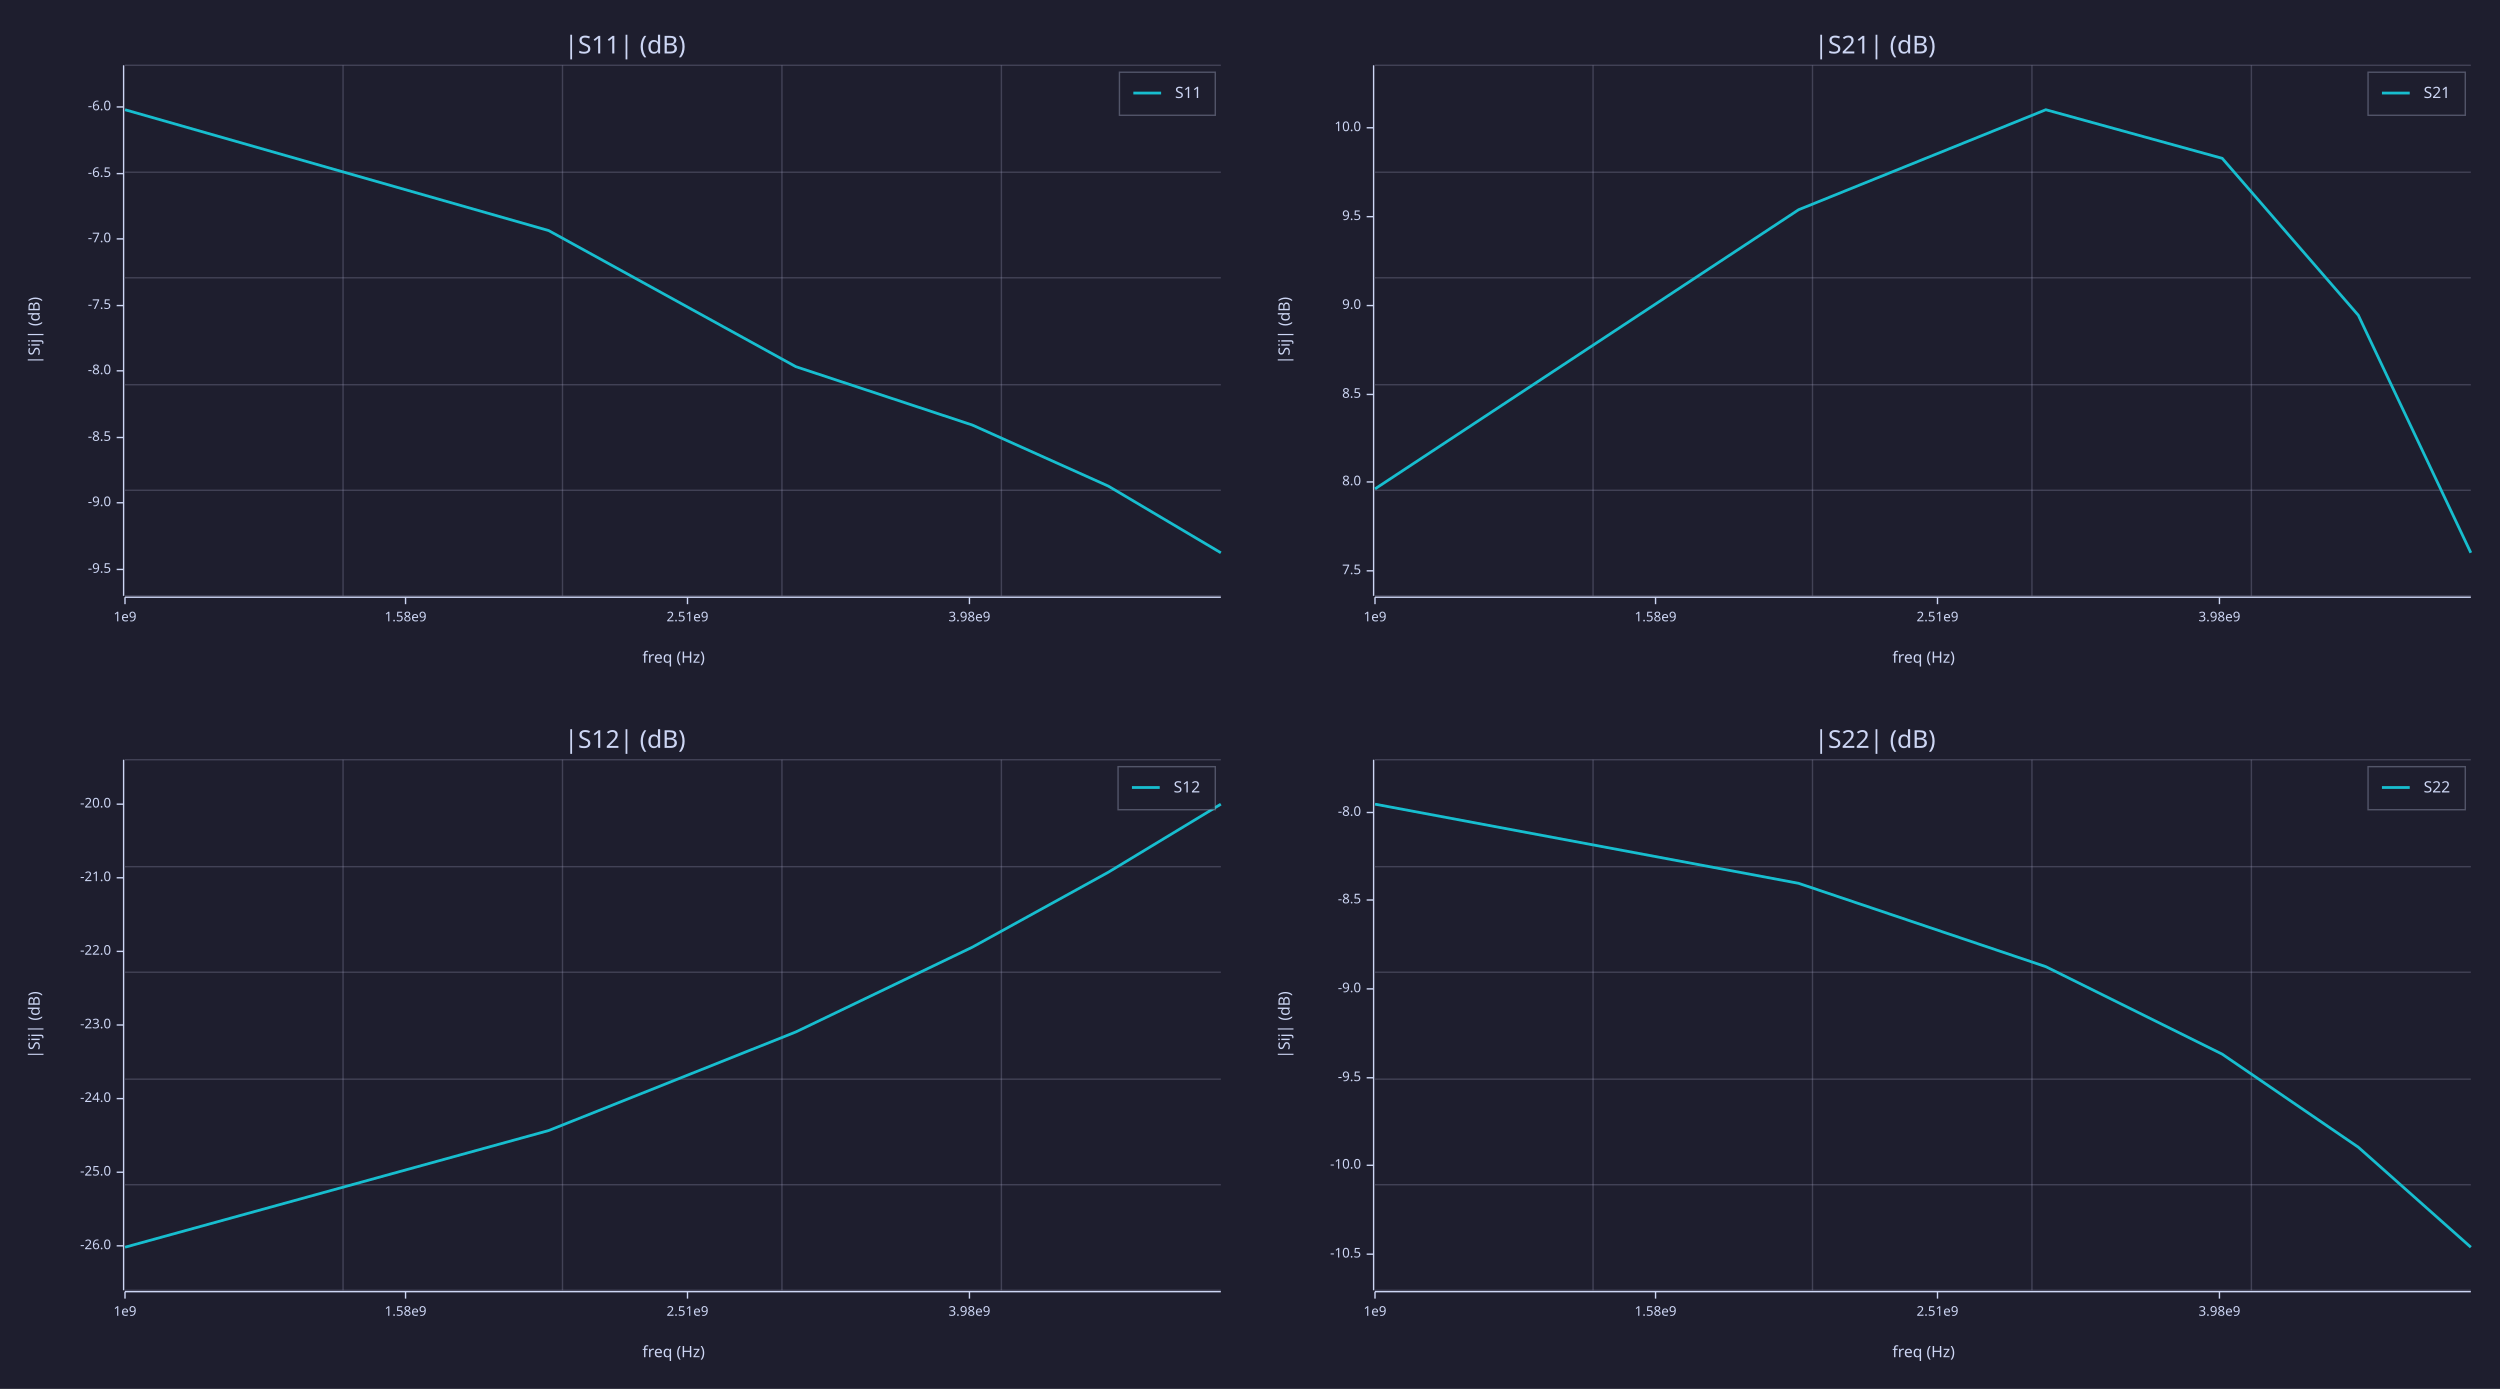
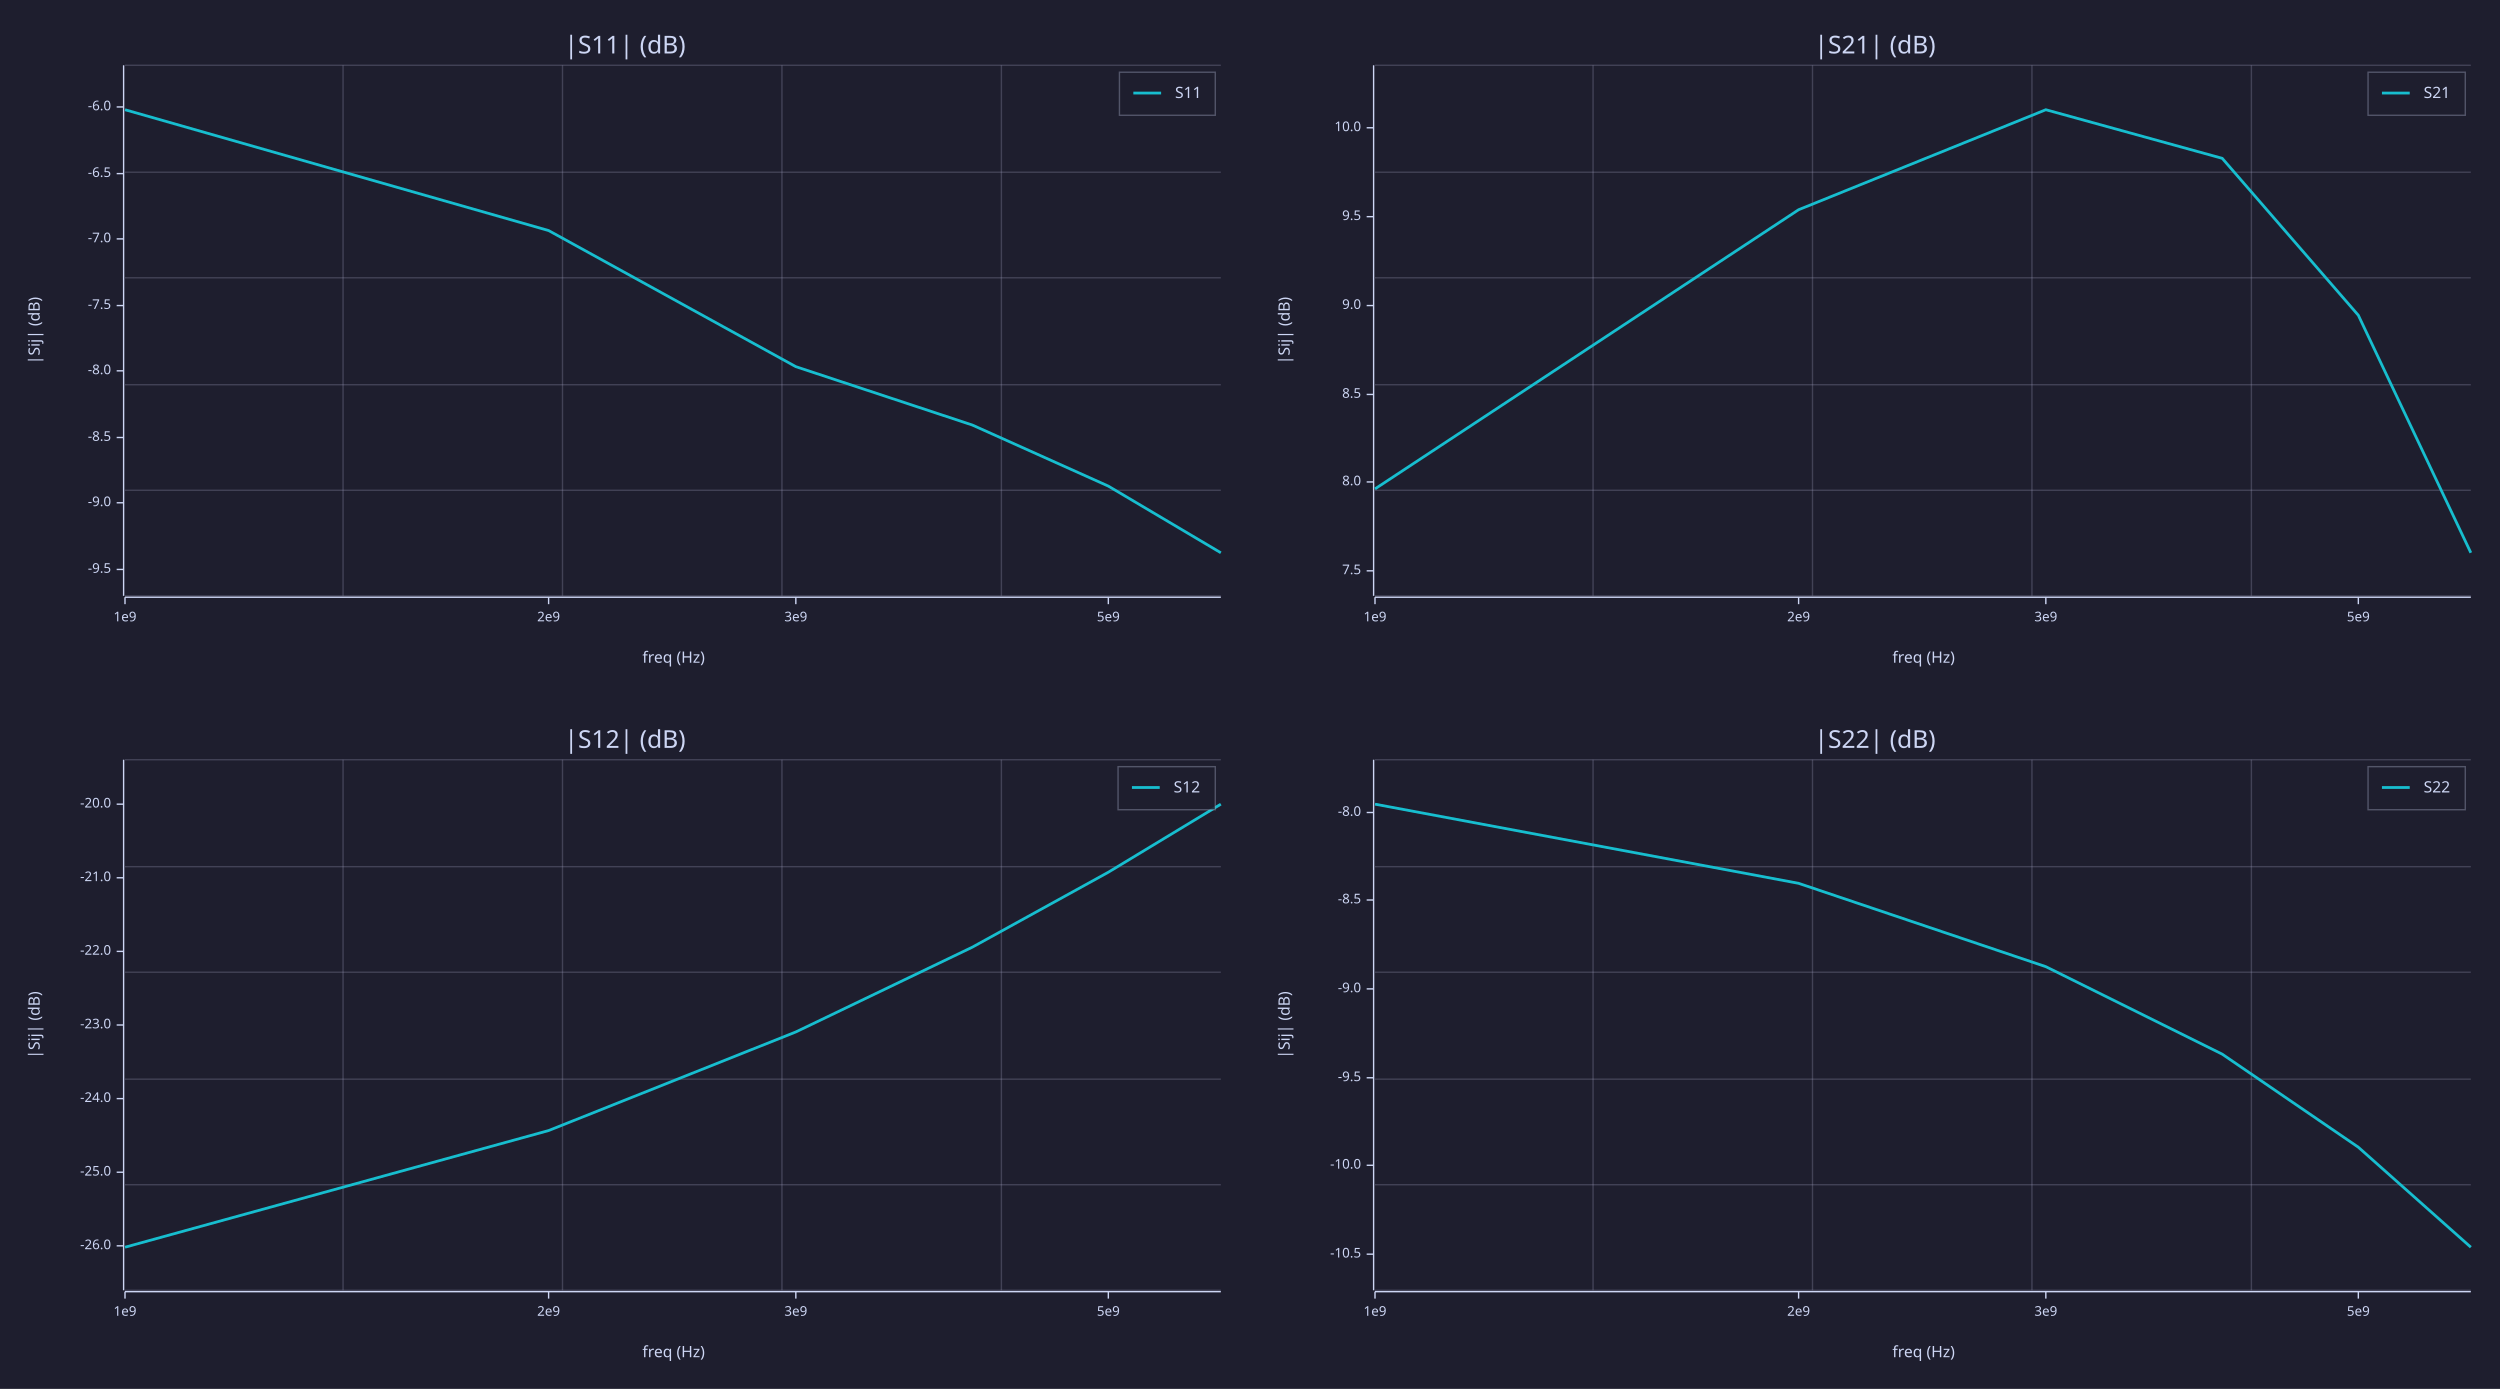
<svg xmlns="http://www.w3.org/2000/svg" width="1800" height="1000" viewBox="0 0 1800 1000">
  <rect x="0" y="0" width="1800" height="1000" opacity="1" fill="#1E1E2E" stroke="none" />
  <text x="450" y="25" dy="0.76em" text-anchor="middle" font-family="sans-serif" font-size="17.742" opacity="1" fill="#CDD6F4">
|S11| (dB)
</text>
  <text x="20" y="238" dy="0.76em" text-anchor="middle" font-family="sans-serif" font-size="11.29" opacity="1" fill="#CDD6F4" transform="rotate(270, 20, 238)">
|Sij| (dB)
</text>
  <text x="485" y="480" dy="-0.5ex" text-anchor="middle" font-family="sans-serif" font-size="11.29" opacity="1" fill="#CDD6F4">
freq (Hz)
</text>
  <polyline fill="none" opacity="1" stroke="#CDD6F4" stroke-width="1" points="89,47 89,429 " />
  <text x="80" y="410" dy="0.5ex" text-anchor="end" font-family="sans-serif" font-size="9.677" opacity="1" fill="#CDD6F4">
-9.5
</text>
  <polyline fill="none" opacity="1" stroke="#CDD6F4" stroke-width="1" points="84,410 89,410 " />
  <text x="80" y="362" dy="0.5ex" text-anchor="end" font-family="sans-serif" font-size="9.677" opacity="1" fill="#CDD6F4">
-9.0
</text>
  <polyline fill="none" opacity="1" stroke="#CDD6F4" stroke-width="1" points="84,362 89,362 " />
  <text x="80" y="315" dy="0.5ex" text-anchor="end" font-family="sans-serif" font-size="9.677" opacity="1" fill="#CDD6F4">
-8.5
</text>
  <polyline fill="none" opacity="1" stroke="#CDD6F4" stroke-width="1" points="84,315 89,315 " />
  <text x="80" y="267" dy="0.5ex" text-anchor="end" font-family="sans-serif" font-size="9.677" opacity="1" fill="#CDD6F4">
-8.0
</text>
  <polyline fill="none" opacity="1" stroke="#CDD6F4" stroke-width="1" points="84,267 89,267 " />
  <text x="80" y="220" dy="0.5ex" text-anchor="end" font-family="sans-serif" font-size="9.677" opacity="1" fill="#CDD6F4">
-7.5
</text>
  <polyline fill="none" opacity="1" stroke="#CDD6F4" stroke-width="1" points="84,220 89,220 " />
  <text x="80" y="172" dy="0.5ex" text-anchor="end" font-family="sans-serif" font-size="9.677" opacity="1" fill="#CDD6F4">
-7.0
</text>
  <polyline fill="none" opacity="1" stroke="#CDD6F4" stroke-width="1" points="84,172 89,172 " />
  <text x="80" y="125" dy="0.5ex" text-anchor="end" font-family="sans-serif" font-size="9.677" opacity="1" fill="#CDD6F4">
-6.5
</text>
  <polyline fill="none" opacity="1" stroke="#CDD6F4" stroke-width="1" points="84,125 89,125 " />
  <text x="80" y="77" dy="0.5ex" text-anchor="end" font-family="sans-serif" font-size="9.677" opacity="1" fill="#CDD6F4">
-6.0
</text>
  <polyline fill="none" opacity="1" stroke="#CDD6F4" stroke-width="1" points="84,77 89,77 " />
  <polyline fill="none" opacity="1" stroke="#CDD6F4" stroke-width="1" points="90,430 879,430 " />
  <text x="90" y="440" dy="0.76em" text-anchor="middle" font-family="sans-serif" font-size="9.677" opacity="1" fill="#CDD6F4">
1e9
</text>
  <polyline fill="none" opacity="1" stroke="#CDD6F4" stroke-width="1" points="90,430 90,435 " />
-   <text x="292" y="440" dy="0.76em" text-anchor="middle" font-family="sans-serif" font-size="9.677" opacity="1" fill="#CDD6F4">
- 1.58e9
- </text>
-   <polyline fill="none" opacity="1" stroke="#CDD6F4" stroke-width="1" points="292,430 292,435 " />
-   <text x="495" y="440" dy="0.76em" text-anchor="middle" font-family="sans-serif" font-size="9.677" opacity="1" fill="#CDD6F4">
- 2.51e9
- </text>
-   <polyline fill="none" opacity="1" stroke="#CDD6F4" stroke-width="1" points="495,430 495,435 " />
-   <text x="698" y="440" dy="0.76em" text-anchor="middle" font-family="sans-serif" font-size="9.677" opacity="1" fill="#CDD6F4">
- 3.98e9
- </text>
-   <polyline fill="none" opacity="1" stroke="#CDD6F4" stroke-width="1" points="698,430 698,435 " />
+   <text x="395" y="440" dy="0.76em" text-anchor="middle" font-family="sans-serif" font-size="9.677" opacity="1" fill="#CDD6F4">
+ 2e9
+ </text>
+   <polyline fill="none" opacity="1" stroke="#CDD6F4" stroke-width="1" points="395,430 395,435 " />
+   <text x="573" y="440" dy="0.76em" text-anchor="middle" font-family="sans-serif" font-size="9.677" opacity="1" fill="#CDD6F4">
+ 3e9
+ </text>
+   <polyline fill="none" opacity="1" stroke="#CDD6F4" stroke-width="1" points="573,430 573,435 " />
+   <text x="798" y="440" dy="0.76em" text-anchor="middle" font-family="sans-serif" font-size="9.677" opacity="1" fill="#CDD6F4">
+ 5e9
+ </text>
+   <polyline fill="none" opacity="1" stroke="#CDD6F4" stroke-width="1" points="798,430 798,435 " />
  <polyline fill="none" opacity="0.3" stroke="#9696B4" stroke-width="1" points="90,429 879,429 " />
  <polyline fill="none" opacity="0.3" stroke="#9696B4" stroke-width="1" points="90,353 879,353 " />
  <polyline fill="none" opacity="0.3" stroke="#9696B4" stroke-width="1" points="90,277 879,277 " />
  <polyline fill="none" opacity="0.3" stroke="#9696B4" stroke-width="1" points="90,200 879,200 " />
  <polyline fill="none" opacity="0.3" stroke="#9696B4" stroke-width="1" points="90,124 879,124 " />
  <polyline fill="none" opacity="0.3" stroke="#9696B4" stroke-width="1" points="90,47 879,47 " />
  <polyline fill="none" opacity="0.3" stroke="#9696B4" stroke-width="1" points="247,429 247,47 " />
  <polyline fill="none" opacity="0.3" stroke="#9696B4" stroke-width="1" points="405,429 405,47 " />
  <polyline fill="none" opacity="0.3" stroke="#9696B4" stroke-width="1" points="563,429 563,47 " />
  <polyline fill="none" opacity="0.3" stroke="#9696B4" stroke-width="1" points="721,429 721,47 " />
  <polyline fill="none" opacity="1" stroke="#17BECF" stroke-width="2" points="90,79 395,166 573,264 700,306 798,350 879,398 " />
  <rect x="806" y="52" width="69" height="31" opacity="0.85" fill="#1E1E2E" stroke="none" />
  <rect x="806" y="52" width="69" height="31" opacity="0.3" fill="none" stroke="#CDD6F4" />
  <text x="846" y="62" dy="0.76em" text-anchor="start" font-family="sans-serif" font-size="11.29" opacity="1" fill="#CDD6F4">
S11
</text>
  <polyline fill="none" opacity="1" stroke="#17BECF" stroke-width="2" points="816,67 836,67 " />
  <text x="1350" y="25" dy="0.76em" text-anchor="middle" font-family="sans-serif" font-size="17.742" opacity="1" fill="#CDD6F4">
|S21| (dB)
</text>
  <text x="920" y="238" dy="0.76em" text-anchor="middle" font-family="sans-serif" font-size="11.29" opacity="1" fill="#CDD6F4" transform="rotate(270, 920, 238)">
|Sij| (dB)
</text>
  <text x="1385" y="480" dy="-0.5ex" text-anchor="middle" font-family="sans-serif" font-size="11.29" opacity="1" fill="#CDD6F4">
freq (Hz)
</text>
  <polyline fill="none" opacity="1" stroke="#CDD6F4" stroke-width="1" points="989,47 989,429 " />
  <text x="980" y="411" dy="0.5ex" text-anchor="end" font-family="sans-serif" font-size="9.677" opacity="1" fill="#CDD6F4">
7.5
</text>
  <polyline fill="none" opacity="1" stroke="#CDD6F4" stroke-width="1" points="984,411 989,411 " />
  <text x="980" y="347" dy="0.5ex" text-anchor="end" font-family="sans-serif" font-size="9.677" opacity="1" fill="#CDD6F4">
8.0
</text>
  <polyline fill="none" opacity="1" stroke="#CDD6F4" stroke-width="1" points="984,347 989,347 " />
  <text x="980" y="284" dy="0.5ex" text-anchor="end" font-family="sans-serif" font-size="9.677" opacity="1" fill="#CDD6F4">
8.5
</text>
  <polyline fill="none" opacity="1" stroke="#CDD6F4" stroke-width="1" points="984,284 989,284 " />
  <text x="980" y="220" dy="0.5ex" text-anchor="end" font-family="sans-serif" font-size="9.677" opacity="1" fill="#CDD6F4">
9.0
</text>
  <polyline fill="none" opacity="1" stroke="#CDD6F4" stroke-width="1" points="984,220 989,220 " />
  <text x="980" y="156" dy="0.5ex" text-anchor="end" font-family="sans-serif" font-size="9.677" opacity="1" fill="#CDD6F4">
9.5
</text>
  <polyline fill="none" opacity="1" stroke="#CDD6F4" stroke-width="1" points="984,156 989,156 " />
  <text x="980" y="92" dy="0.5ex" text-anchor="end" font-family="sans-serif" font-size="9.677" opacity="1" fill="#CDD6F4">
10.0
</text>
  <polyline fill="none" opacity="1" stroke="#CDD6F4" stroke-width="1" points="984,92 989,92 " />
  <polyline fill="none" opacity="1" stroke="#CDD6F4" stroke-width="1" points="990,430 1779,430 " />
  <text x="990" y="440" dy="0.76em" text-anchor="middle" font-family="sans-serif" font-size="9.677" opacity="1" fill="#CDD6F4">
1e9
</text>
  <polyline fill="none" opacity="1" stroke="#CDD6F4" stroke-width="1" points="990,430 990,435 " />
-   <text x="1192" y="440" dy="0.76em" text-anchor="middle" font-family="sans-serif" font-size="9.677" opacity="1" fill="#CDD6F4">
- 1.58e9
- </text>
-   <polyline fill="none" opacity="1" stroke="#CDD6F4" stroke-width="1" points="1192,430 1192,435 " />
-   <text x="1395" y="440" dy="0.76em" text-anchor="middle" font-family="sans-serif" font-size="9.677" opacity="1" fill="#CDD6F4">
- 2.51e9
- </text>
-   <polyline fill="none" opacity="1" stroke="#CDD6F4" stroke-width="1" points="1395,430 1395,435 " />
-   <text x="1598" y="440" dy="0.76em" text-anchor="middle" font-family="sans-serif" font-size="9.677" opacity="1" fill="#CDD6F4">
- 3.98e9
- </text>
-   <polyline fill="none" opacity="1" stroke="#CDD6F4" stroke-width="1" points="1598,430 1598,435 " />
+   <text x="1295" y="440" dy="0.76em" text-anchor="middle" font-family="sans-serif" font-size="9.677" opacity="1" fill="#CDD6F4">
+ 2e9
+ </text>
+   <polyline fill="none" opacity="1" stroke="#CDD6F4" stroke-width="1" points="1295,430 1295,435 " />
+   <text x="1473" y="440" dy="0.76em" text-anchor="middle" font-family="sans-serif" font-size="9.677" opacity="1" fill="#CDD6F4">
+ 3e9
+ </text>
+   <polyline fill="none" opacity="1" stroke="#CDD6F4" stroke-width="1" points="1473,430 1473,435 " />
+   <text x="1698" y="440" dy="0.76em" text-anchor="middle" font-family="sans-serif" font-size="9.677" opacity="1" fill="#CDD6F4">
+ 5e9
+ </text>
+   <polyline fill="none" opacity="1" stroke="#CDD6F4" stroke-width="1" points="1698,430 1698,435 " />
  <polyline fill="none" opacity="0.3" stroke="#9696B4" stroke-width="1" points="990,429 1779,429 " />
  <polyline fill="none" opacity="0.3" stroke="#9696B4" stroke-width="1" points="990,353 1779,353 " />
  <polyline fill="none" opacity="0.3" stroke="#9696B4" stroke-width="1" points="990,277 1779,277 " />
  <polyline fill="none" opacity="0.3" stroke="#9696B4" stroke-width="1" points="990,200 1779,200 " />
  <polyline fill="none" opacity="0.3" stroke="#9696B4" stroke-width="1" points="990,124 1779,124 " />
  <polyline fill="none" opacity="0.3" stroke="#9696B4" stroke-width="1" points="990,47 1779,47 " />
  <polyline fill="none" opacity="0.3" stroke="#9696B4" stroke-width="1" points="1147,429 1147,47 " />
  <polyline fill="none" opacity="0.3" stroke="#9696B4" stroke-width="1" points="1305,429 1305,47 " />
  <polyline fill="none" opacity="0.3" stroke="#9696B4" stroke-width="1" points="1463,429 1463,47 " />
  <polyline fill="none" opacity="0.3" stroke="#9696B4" stroke-width="1" points="1621,429 1621,47 " />
  <polyline fill="none" opacity="1" stroke="#17BECF" stroke-width="2" points="990,352 1295,151 1473,79 1600,114 1698,227 1779,398 " />
  <rect x="1705" y="52" width="70" height="31" opacity="0.85" fill="#1E1E2E" stroke="none" />
  <rect x="1705" y="52" width="70" height="31" opacity="0.3" fill="none" stroke="#CDD6F4" />
  <text x="1745" y="62" dy="0.76em" text-anchor="start" font-family="sans-serif" font-size="11.29" opacity="1" fill="#CDD6F4">
S21
</text>
  <polyline fill="none" opacity="1" stroke="#17BECF" stroke-width="2" points="1715,67 1735,67 " />
  <text x="450" y="525" dy="0.76em" text-anchor="middle" font-family="sans-serif" font-size="17.742" opacity="1" fill="#CDD6F4">
|S12| (dB)
</text>
  <text x="20" y="738" dy="0.76em" text-anchor="middle" font-family="sans-serif" font-size="11.29" opacity="1" fill="#CDD6F4" transform="rotate(270, 20, 738)">
|Sij| (dB)
</text>
  <text x="485" y="980" dy="-0.5ex" text-anchor="middle" font-family="sans-serif" font-size="11.29" opacity="1" fill="#CDD6F4">
freq (Hz)
</text>
  <polyline fill="none" opacity="1" stroke="#CDD6F4" stroke-width="1" points="89,547 89,929 " />
  <text x="80" y="897" dy="0.5ex" text-anchor="end" font-family="sans-serif" font-size="9.677" opacity="1" fill="#CDD6F4">
-26.0
</text>
  <polyline fill="none" opacity="1" stroke="#CDD6F4" stroke-width="1" points="84,897 89,897 " />
  <text x="80" y="844" dy="0.5ex" text-anchor="end" font-family="sans-serif" font-size="9.677" opacity="1" fill="#CDD6F4">
-25.0
</text>
  <polyline fill="none" opacity="1" stroke="#CDD6F4" stroke-width="1" points="84,844 89,844 " />
  <text x="80" y="791" dy="0.5ex" text-anchor="end" font-family="sans-serif" font-size="9.677" opacity="1" fill="#CDD6F4">
-24.0
</text>
  <polyline fill="none" opacity="1" stroke="#CDD6F4" stroke-width="1" points="84,791 89,791 " />
  <text x="80" y="738" dy="0.5ex" text-anchor="end" font-family="sans-serif" font-size="9.677" opacity="1" fill="#CDD6F4">
-23.0
</text>
  <polyline fill="none" opacity="1" stroke="#CDD6F4" stroke-width="1" points="84,738 89,738 " />
  <text x="80" y="685" dy="0.5ex" text-anchor="end" font-family="sans-serif" font-size="9.677" opacity="1" fill="#CDD6F4">
-22.0
</text>
  <polyline fill="none" opacity="1" stroke="#CDD6F4" stroke-width="1" points="84,685 89,685 " />
  <text x="80" y="632" dy="0.5ex" text-anchor="end" font-family="sans-serif" font-size="9.677" opacity="1" fill="#CDD6F4">
-21.0
</text>
  <polyline fill="none" opacity="1" stroke="#CDD6F4" stroke-width="1" points="84,632 89,632 " />
  <text x="80" y="579" dy="0.5ex" text-anchor="end" font-family="sans-serif" font-size="9.677" opacity="1" fill="#CDD6F4">
-20.0
</text>
  <polyline fill="none" opacity="1" stroke="#CDD6F4" stroke-width="1" points="84,579 89,579 " />
  <polyline fill="none" opacity="1" stroke="#CDD6F4" stroke-width="1" points="90,930 879,930 " />
  <text x="90" y="940" dy="0.76em" text-anchor="middle" font-family="sans-serif" font-size="9.677" opacity="1" fill="#CDD6F4">
1e9
</text>
  <polyline fill="none" opacity="1" stroke="#CDD6F4" stroke-width="1" points="90,930 90,935 " />
-   <text x="292" y="940" dy="0.76em" text-anchor="middle" font-family="sans-serif" font-size="9.677" opacity="1" fill="#CDD6F4">
- 1.58e9
- </text>
-   <polyline fill="none" opacity="1" stroke="#CDD6F4" stroke-width="1" points="292,930 292,935 " />
-   <text x="495" y="940" dy="0.76em" text-anchor="middle" font-family="sans-serif" font-size="9.677" opacity="1" fill="#CDD6F4">
- 2.51e9
- </text>
-   <polyline fill="none" opacity="1" stroke="#CDD6F4" stroke-width="1" points="495,930 495,935 " />
-   <text x="698" y="940" dy="0.76em" text-anchor="middle" font-family="sans-serif" font-size="9.677" opacity="1" fill="#CDD6F4">
- 3.98e9
- </text>
-   <polyline fill="none" opacity="1" stroke="#CDD6F4" stroke-width="1" points="698,930 698,935 " />
+   <text x="395" y="940" dy="0.76em" text-anchor="middle" font-family="sans-serif" font-size="9.677" opacity="1" fill="#CDD6F4">
+ 2e9
+ </text>
+   <polyline fill="none" opacity="1" stroke="#CDD6F4" stroke-width="1" points="395,930 395,935 " />
+   <text x="573" y="940" dy="0.76em" text-anchor="middle" font-family="sans-serif" font-size="9.677" opacity="1" fill="#CDD6F4">
+ 3e9
+ </text>
+   <polyline fill="none" opacity="1" stroke="#CDD6F4" stroke-width="1" points="573,930 573,935 " />
+   <text x="798" y="940" dy="0.76em" text-anchor="middle" font-family="sans-serif" font-size="9.677" opacity="1" fill="#CDD6F4">
+ 5e9
+ </text>
+   <polyline fill="none" opacity="1" stroke="#CDD6F4" stroke-width="1" points="798,930 798,935 " />
  <polyline fill="none" opacity="0.3" stroke="#9696B4" stroke-width="1" points="90,929 879,929 " />
  <polyline fill="none" opacity="0.3" stroke="#9696B4" stroke-width="1" points="90,853 879,853 " />
  <polyline fill="none" opacity="0.3" stroke="#9696B4" stroke-width="1" points="90,777 879,777 " />
  <polyline fill="none" opacity="0.3" stroke="#9696B4" stroke-width="1" points="90,700 879,700 " />
  <polyline fill="none" opacity="0.3" stroke="#9696B4" stroke-width="1" points="90,624 879,624 " />
  <polyline fill="none" opacity="0.3" stroke="#9696B4" stroke-width="1" points="90,547 879,547 " />
  <polyline fill="none" opacity="0.3" stroke="#9696B4" stroke-width="1" points="247,929 247,547 " />
  <polyline fill="none" opacity="0.3" stroke="#9696B4" stroke-width="1" points="405,929 405,547 " />
  <polyline fill="none" opacity="0.3" stroke="#9696B4" stroke-width="1" points="563,929 563,547 " />
  <polyline fill="none" opacity="0.3" stroke="#9696B4" stroke-width="1" points="721,929 721,547 " />
  <polyline fill="none" opacity="1" stroke="#17BECF" stroke-width="2" points="90,898 395,814 573,743 700,682 798,628 879,579 " />
  <rect x="805" y="552" width="70" height="31" opacity="0.85" fill="#1E1E2E" stroke="none" />
  <rect x="805" y="552" width="70" height="31" opacity="0.3" fill="none" stroke="#CDD6F4" />
  <text x="845" y="562" dy="0.76em" text-anchor="start" font-family="sans-serif" font-size="11.29" opacity="1" fill="#CDD6F4">
S12
</text>
  <polyline fill="none" opacity="1" stroke="#17BECF" stroke-width="2" points="815,567 835,567 " />
  <text x="1350" y="525" dy="0.76em" text-anchor="middle" font-family="sans-serif" font-size="17.742" opacity="1" fill="#CDD6F4">
|S22| (dB)
</text>
  <text x="920" y="738" dy="0.76em" text-anchor="middle" font-family="sans-serif" font-size="11.29" opacity="1" fill="#CDD6F4" transform="rotate(270, 920, 738)">
|Sij| (dB)
</text>
  <text x="1385" y="980" dy="-0.5ex" text-anchor="middle" font-family="sans-serif" font-size="11.29" opacity="1" fill="#CDD6F4">
freq (Hz)
</text>
  <polyline fill="none" opacity="1" stroke="#CDD6F4" stroke-width="1" points="989,547 989,929 " />
  <text x="980" y="903" dy="0.5ex" text-anchor="end" font-family="sans-serif" font-size="9.677" opacity="1" fill="#CDD6F4">
-10.5
</text>
  <polyline fill="none" opacity="1" stroke="#CDD6F4" stroke-width="1" points="984,903 989,903 " />
  <text x="980" y="839" dy="0.5ex" text-anchor="end" font-family="sans-serif" font-size="9.677" opacity="1" fill="#CDD6F4">
-10.0
</text>
  <polyline fill="none" opacity="1" stroke="#CDD6F4" stroke-width="1" points="984,839 989,839 " />
  <text x="980" y="776" dy="0.5ex" text-anchor="end" font-family="sans-serif" font-size="9.677" opacity="1" fill="#CDD6F4">
-9.5
</text>
  <polyline fill="none" opacity="1" stroke="#CDD6F4" stroke-width="1" points="984,776 989,776 " />
  <text x="980" y="712" dy="0.5ex" text-anchor="end" font-family="sans-serif" font-size="9.677" opacity="1" fill="#CDD6F4">
-9.0
</text>
  <polyline fill="none" opacity="1" stroke="#CDD6F4" stroke-width="1" points="984,712 989,712 " />
  <text x="980" y="648" dy="0.5ex" text-anchor="end" font-family="sans-serif" font-size="9.677" opacity="1" fill="#CDD6F4">
-8.5
</text>
  <polyline fill="none" opacity="1" stroke="#CDD6F4" stroke-width="1" points="984,648 989,648 " />
  <text x="980" y="585" dy="0.5ex" text-anchor="end" font-family="sans-serif" font-size="9.677" opacity="1" fill="#CDD6F4">
-8.0
</text>
  <polyline fill="none" opacity="1" stroke="#CDD6F4" stroke-width="1" points="984,585 989,585 " />
  <polyline fill="none" opacity="1" stroke="#CDD6F4" stroke-width="1" points="990,930 1779,930 " />
  <text x="990" y="940" dy="0.76em" text-anchor="middle" font-family="sans-serif" font-size="9.677" opacity="1" fill="#CDD6F4">
1e9
</text>
  <polyline fill="none" opacity="1" stroke="#CDD6F4" stroke-width="1" points="990,930 990,935 " />
-   <text x="1192" y="940" dy="0.76em" text-anchor="middle" font-family="sans-serif" font-size="9.677" opacity="1" fill="#CDD6F4">
- 1.58e9
- </text>
-   <polyline fill="none" opacity="1" stroke="#CDD6F4" stroke-width="1" points="1192,930 1192,935 " />
-   <text x="1395" y="940" dy="0.76em" text-anchor="middle" font-family="sans-serif" font-size="9.677" opacity="1" fill="#CDD6F4">
- 2.51e9
- </text>
-   <polyline fill="none" opacity="1" stroke="#CDD6F4" stroke-width="1" points="1395,930 1395,935 " />
-   <text x="1598" y="940" dy="0.76em" text-anchor="middle" font-family="sans-serif" font-size="9.677" opacity="1" fill="#CDD6F4">
- 3.98e9
- </text>
-   <polyline fill="none" opacity="1" stroke="#CDD6F4" stroke-width="1" points="1598,930 1598,935 " />
+   <text x="1295" y="940" dy="0.76em" text-anchor="middle" font-family="sans-serif" font-size="9.677" opacity="1" fill="#CDD6F4">
+ 2e9
+ </text>
+   <polyline fill="none" opacity="1" stroke="#CDD6F4" stroke-width="1" points="1295,930 1295,935 " />
+   <text x="1473" y="940" dy="0.76em" text-anchor="middle" font-family="sans-serif" font-size="9.677" opacity="1" fill="#CDD6F4">
+ 3e9
+ </text>
+   <polyline fill="none" opacity="1" stroke="#CDD6F4" stroke-width="1" points="1473,930 1473,935 " />
+   <text x="1698" y="940" dy="0.76em" text-anchor="middle" font-family="sans-serif" font-size="9.677" opacity="1" fill="#CDD6F4">
+ 5e9
+ </text>
+   <polyline fill="none" opacity="1" stroke="#CDD6F4" stroke-width="1" points="1698,930 1698,935 " />
  <polyline fill="none" opacity="0.3" stroke="#9696B4" stroke-width="1" points="990,929 1779,929 " />
  <polyline fill="none" opacity="0.3" stroke="#9696B4" stroke-width="1" points="990,853 1779,853 " />
  <polyline fill="none" opacity="0.3" stroke="#9696B4" stroke-width="1" points="990,777 1779,777 " />
  <polyline fill="none" opacity="0.3" stroke="#9696B4" stroke-width="1" points="990,700 1779,700 " />
  <polyline fill="none" opacity="0.3" stroke="#9696B4" stroke-width="1" points="990,624 1779,624 " />
  <polyline fill="none" opacity="0.3" stroke="#9696B4" stroke-width="1" points="990,547 1779,547 " />
  <polyline fill="none" opacity="0.3" stroke="#9696B4" stroke-width="1" points="1147,929 1147,547 " />
  <polyline fill="none" opacity="0.3" stroke="#9696B4" stroke-width="1" points="1305,929 1305,547 " />
  <polyline fill="none" opacity="0.3" stroke="#9696B4" stroke-width="1" points="1463,929 1463,547 " />
  <polyline fill="none" opacity="0.3" stroke="#9696B4" stroke-width="1" points="1621,929 1621,547 " />
  <polyline fill="none" opacity="1" stroke="#17BECF" stroke-width="2" points="990,579 1295,636 1473,696 1600,759 1698,826 1779,898 " />
  <rect x="1705" y="552" width="70" height="31" opacity="0.85" fill="#1E1E2E" stroke="none" />
  <rect x="1705" y="552" width="70" height="31" opacity="0.3" fill="none" stroke="#CDD6F4" />
  <text x="1745" y="562" dy="0.76em" text-anchor="start" font-family="sans-serif" font-size="11.29" opacity="1" fill="#CDD6F4">
S22
</text>
  <polyline fill="none" opacity="1" stroke="#17BECF" stroke-width="2" points="1715,567 1735,567 " />
</svg>
